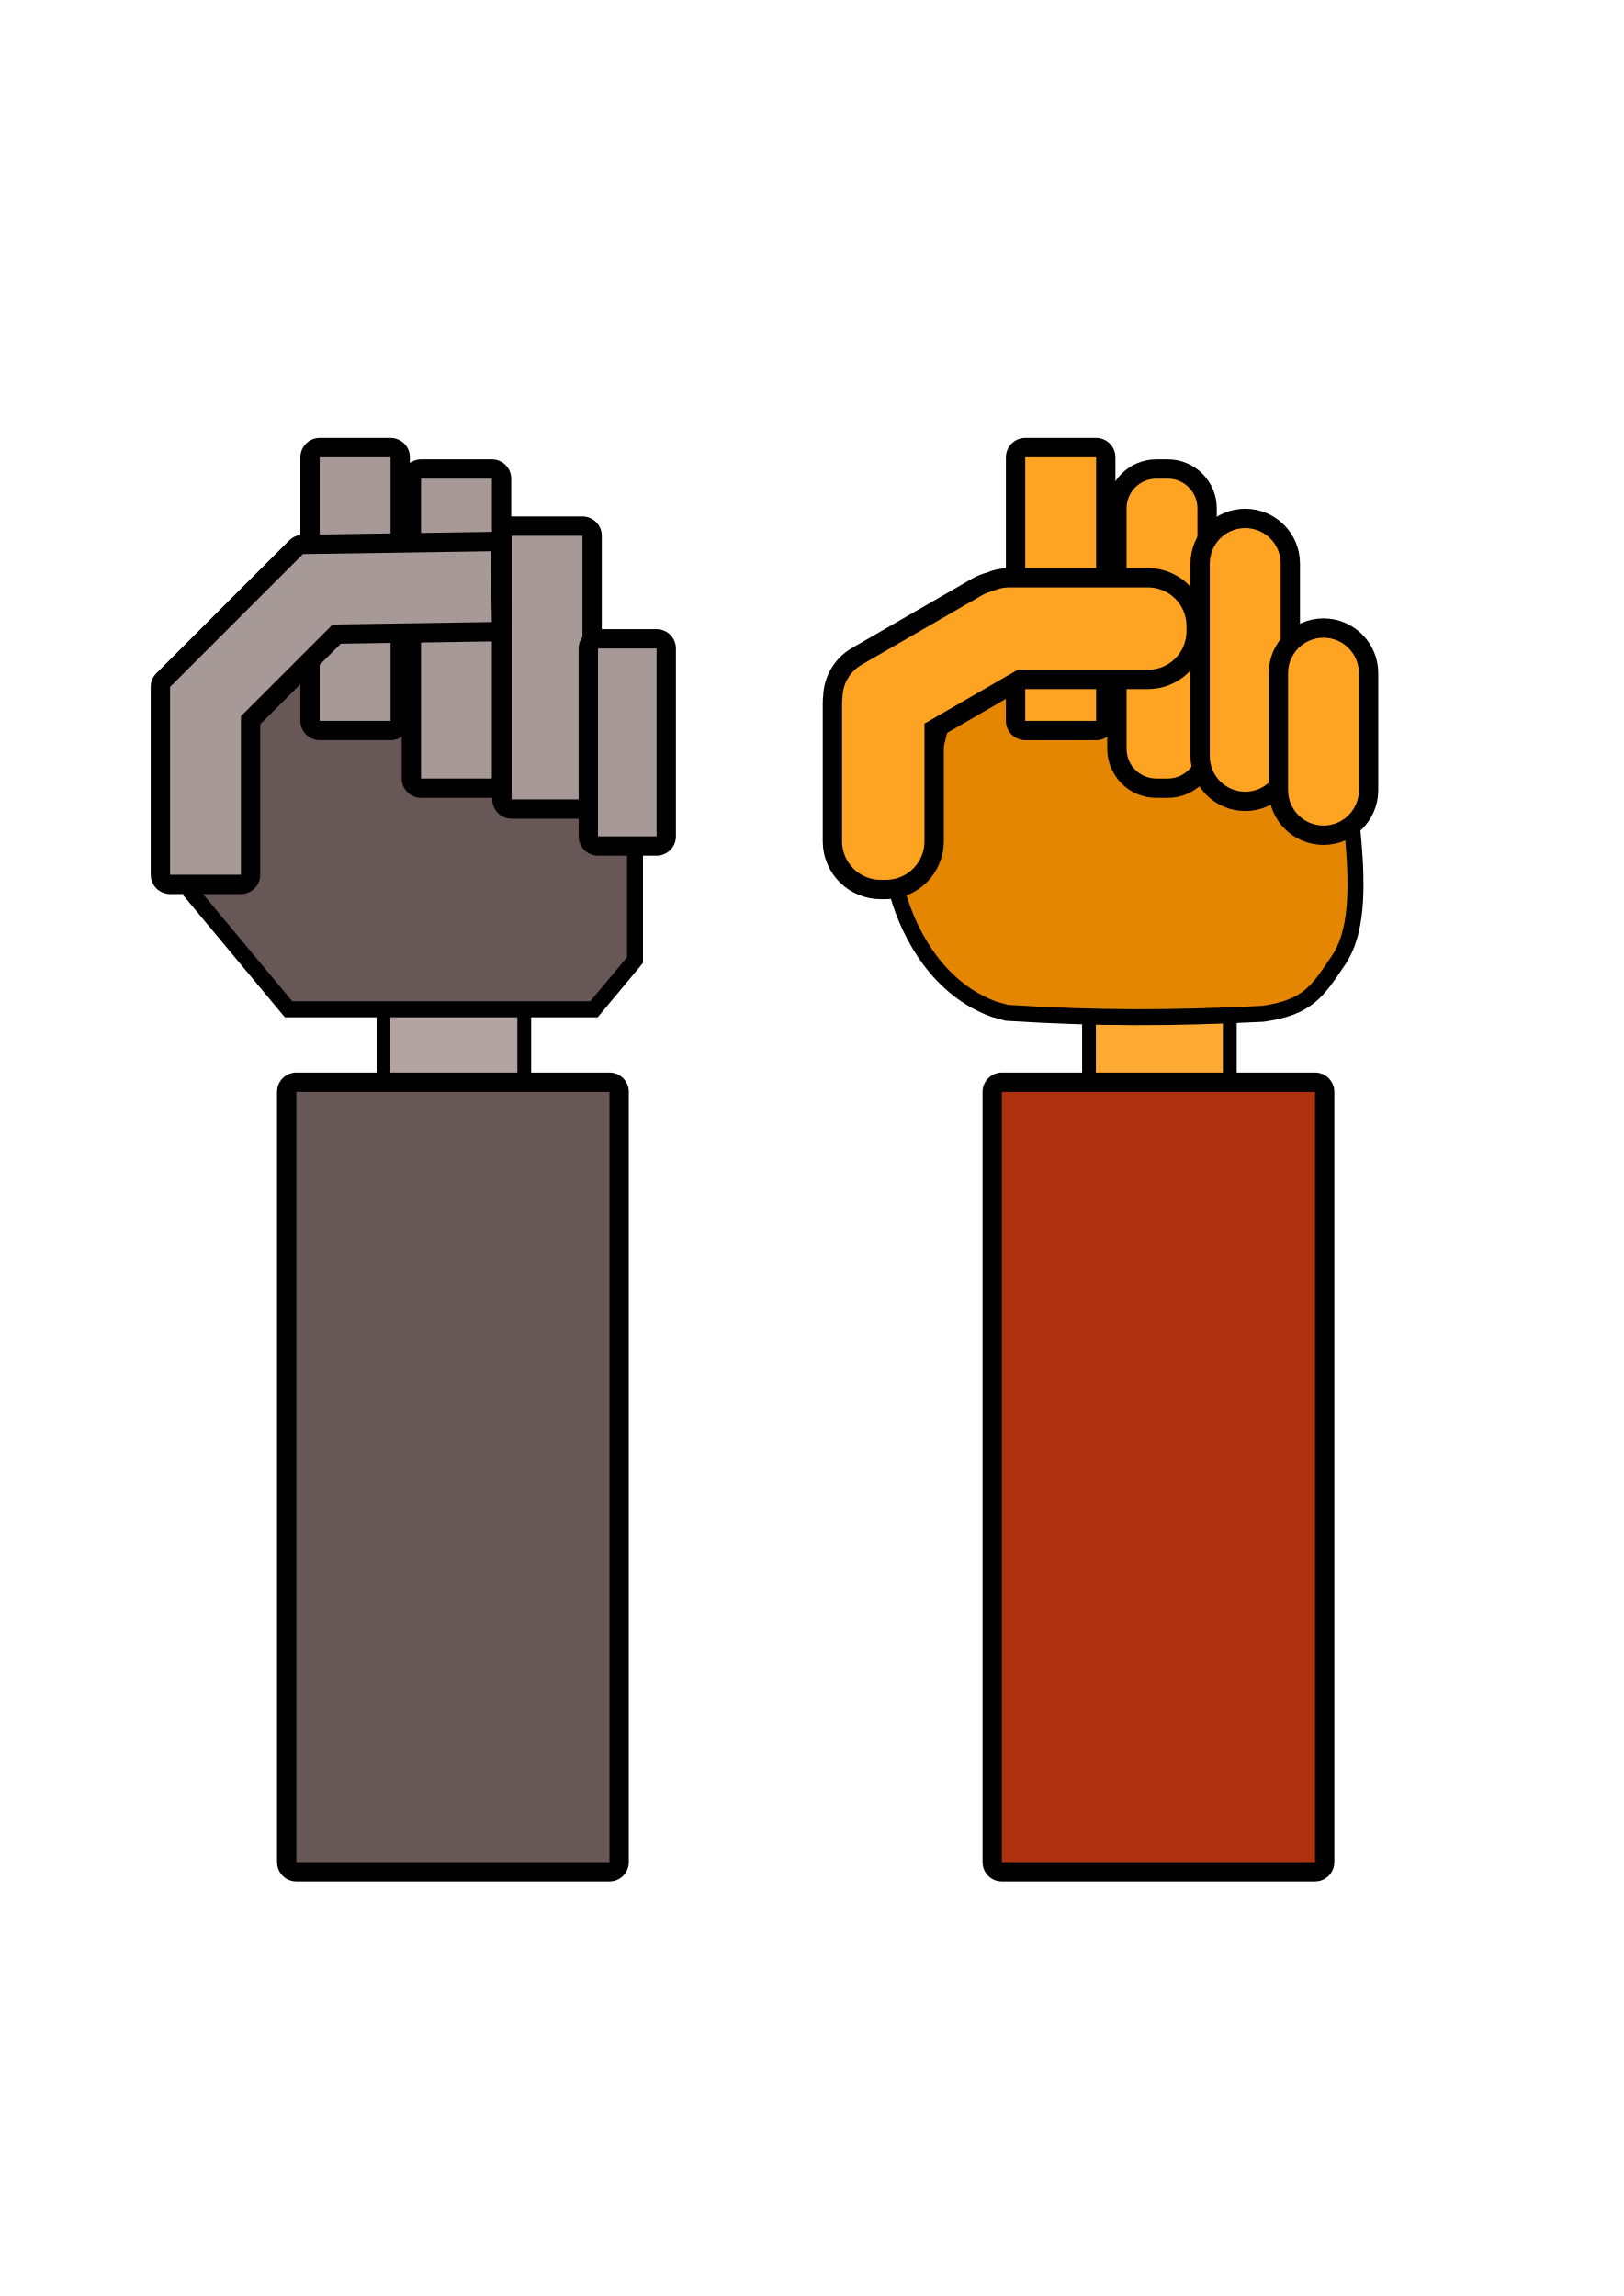
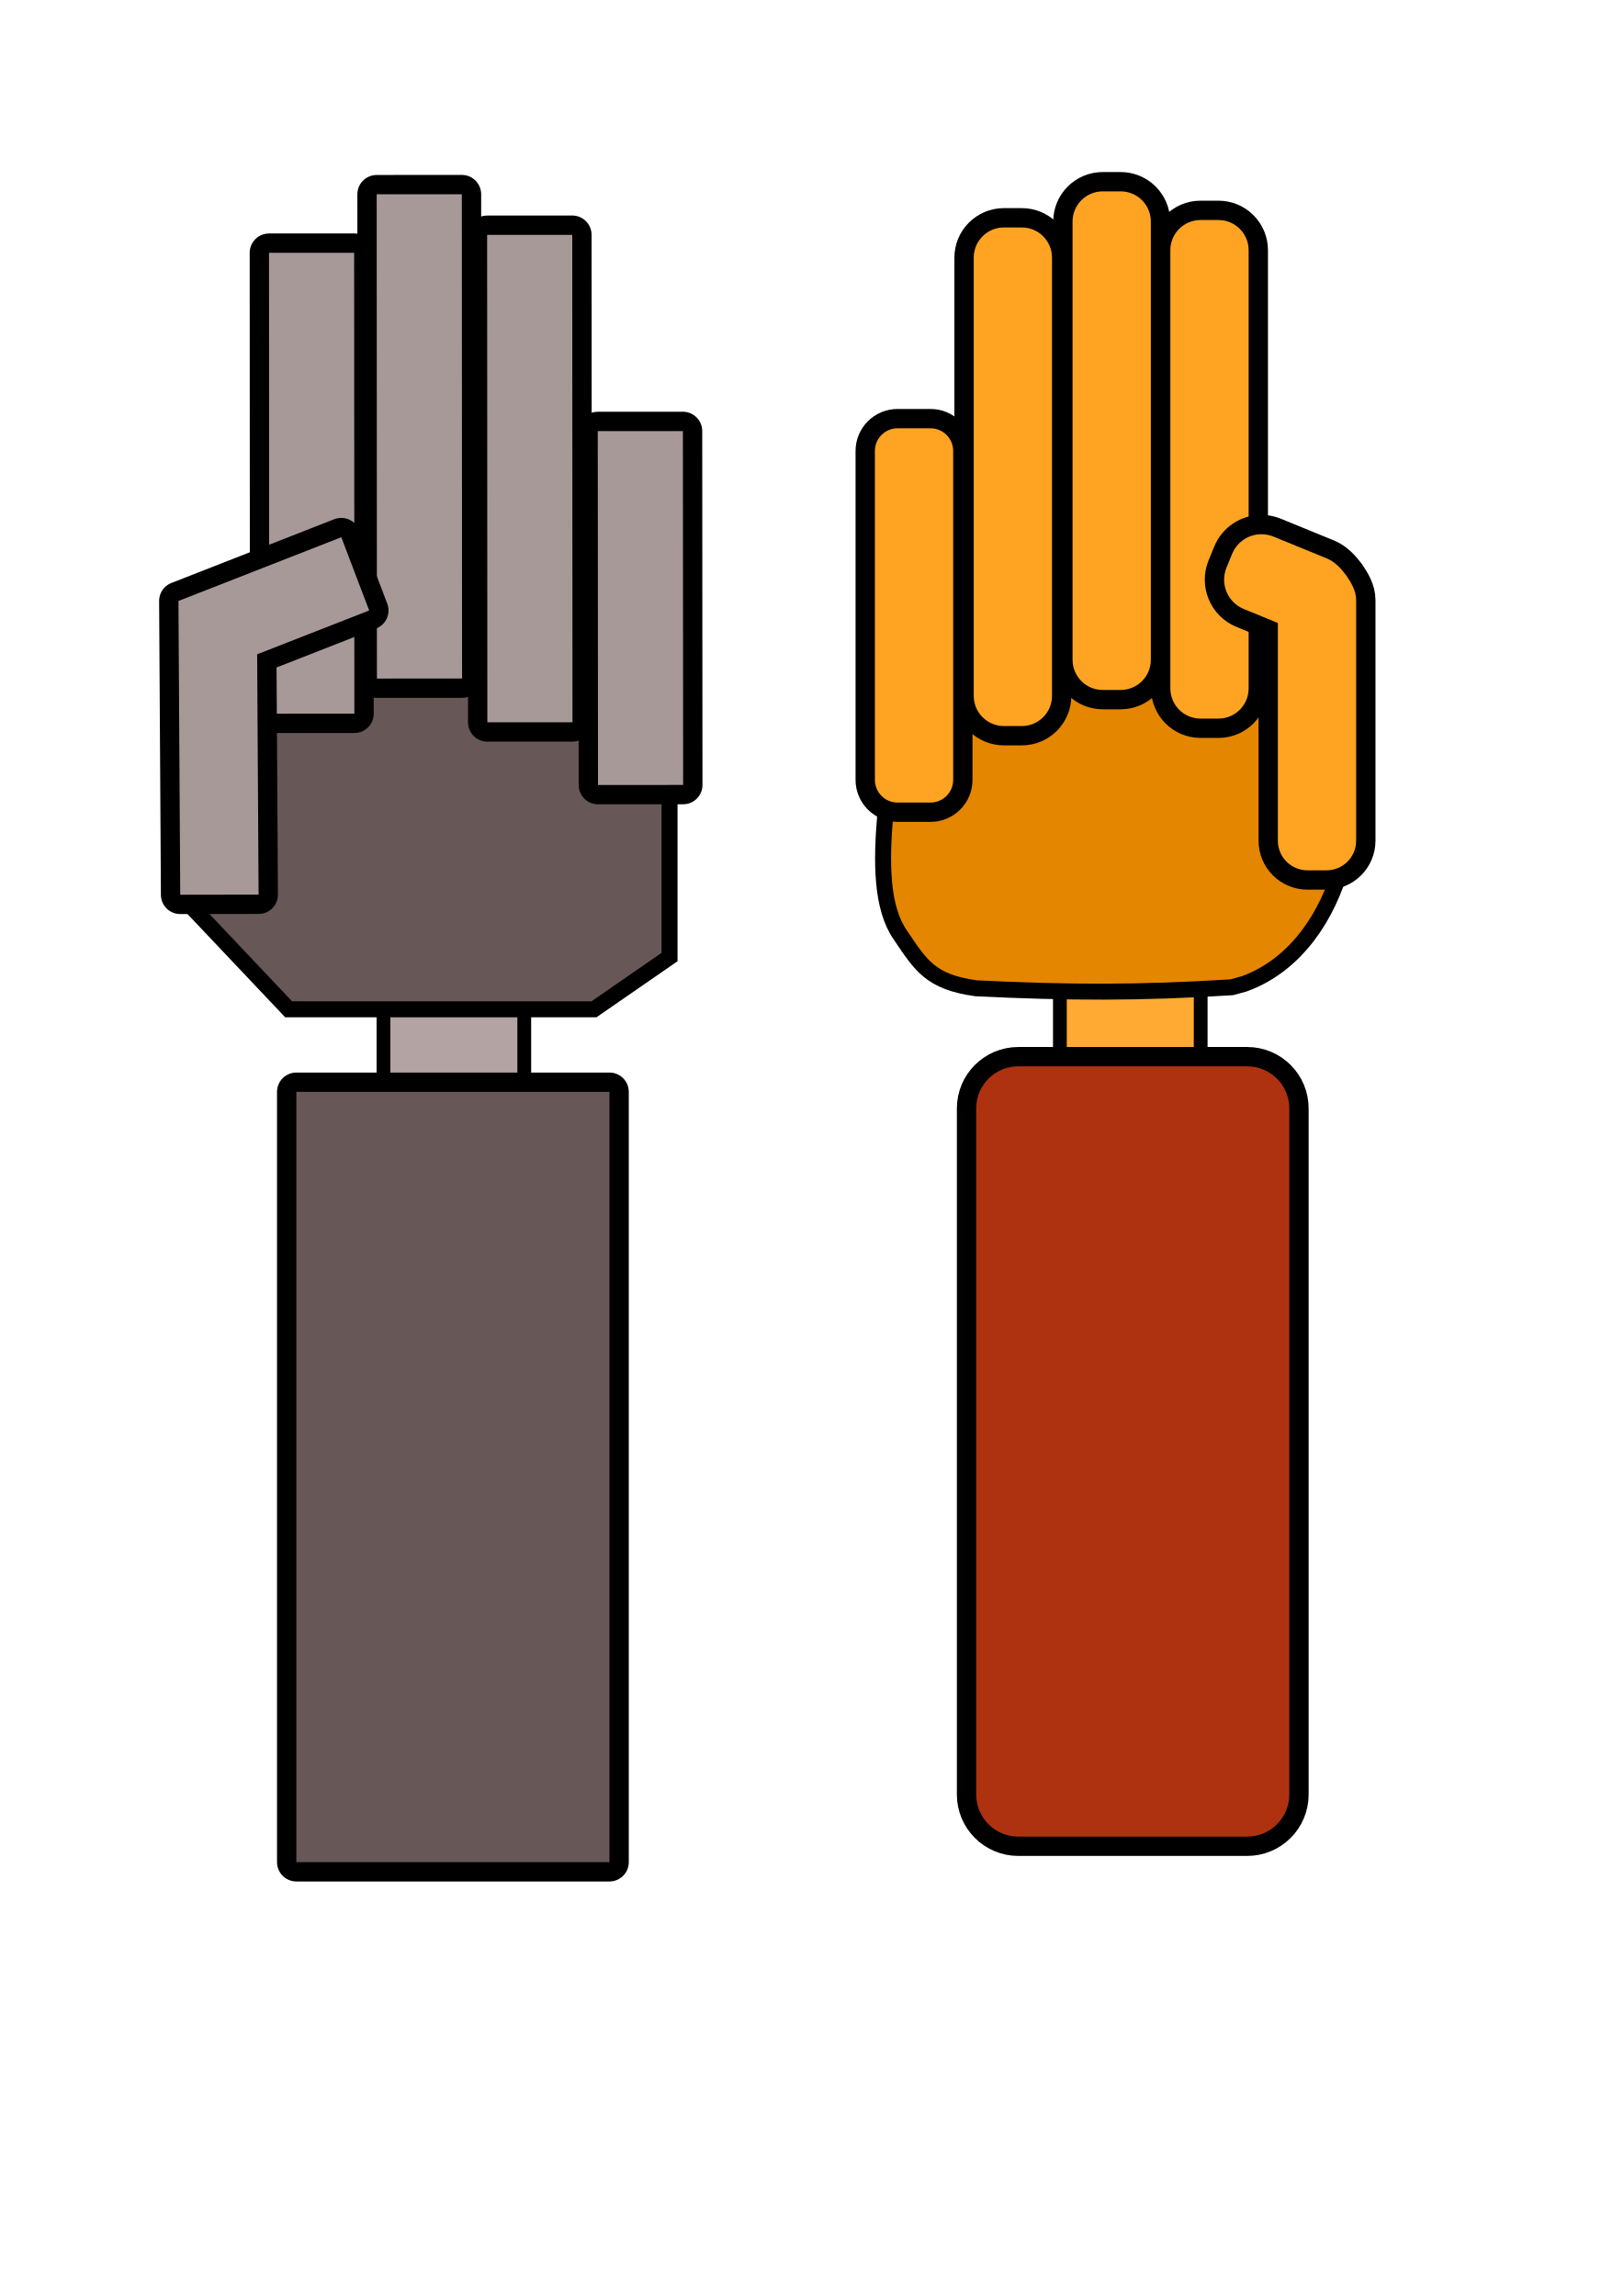
<svg xmlns="http://www.w3.org/2000/svg" xmlns:ns1="http://www.openswatchbook.org/uri/2009/osb" width="210mm" height="297mm" viewBox="0 0 210 297" version="1.1" id="svg8">
  <defs id="defs2">
    <linearGradient id="linearGradient2836" ns1:paint="solid">
      <stop style="stop-color:#b10e0e;stop-opacity:1;" offset="0" id="stop2834" />
    </linearGradient>
    <linearGradient id="linearGradient2294" ns1:paint="solid">
      <stop style="stop-color:#e4a008;stop-opacity:1;" offset="0" id="stop2292" />
    </linearGradient>
    <linearGradient id="linearGradient2269" ns1:paint="solid">
      <stop style="stop-color:#6c6c6c;stop-opacity:1;" offset="0" id="stop2267" />
    </linearGradient>
  </defs>
  <g id="layer1">
    <rect style="opacity:1;fill:#b3a3a3;fill-opacity:1;fill-rule:nonzero;stroke:#000000;stroke-width:3.565;stroke-linecap:round;stroke-linejoin:round;stroke-miterlimit:4;stroke-dasharray:none;stroke-dashoffset:0;stroke-opacity:1;paint-order:stroke fill markers" id="rect2508" width="16.427" height="21.099" x="50.487" y="124.599" />
-     <path style="fill:#685757;fill-opacity:1;stroke:#000000;stroke-width:2.065;stroke-linecap:butt;stroke-linejoin:miter;stroke-miterlimit:4;stroke-dasharray:none;stroke-opacity:1" d="m 24.836,115.563 12.492,14.997 h 39.489 L 82.125,124.189 V 89.635 L 77.337,83.888 H 33.004 Z" id="path2506" />
+     <path style="fill:#685757;fill-opacity:1;stroke:#000000;stroke-width:2.065;stroke-linecap:butt;stroke-linejoin:miter;stroke-miterlimit:4;stroke-dasharray:none;stroke-opacity:1" d="m 23.311,115.74 14.018,14.82 h 39.489 l 9.778,-6.76 V 89.247 l -9.259,-5.359 -42.408,6.048 z" id="path2506" />
+     <rect style="opacity:1;fill:#a89999;fill-opacity:1;fill-rule:nonzero;stroke:#000000;stroke-width:5;stroke-linecap:round;stroke-linejoin:round;stroke-miterlimit:11.9;stroke-dasharray:none;stroke-dashoffset:0;stroke-opacity:1;paint-order:stroke fill markers" id="rect2411-4-9" width="11.011" height="59.618" x="34.775" y="32.716" transform="matrix(0.9999999,-3.8620482e-4,5.045055e-4,0.9999999,0,0)" />
+     <rect style="opacity:1;fill:#a89999;fill-opacity:1;fill-rule:nonzero;stroke:#000000;stroke-width:5;stroke-linecap:round;stroke-linejoin:round;stroke-miterlimit:11.9;stroke-dasharray:none;stroke-dashoffset:0;stroke-opacity:1;paint-order:stroke fill markers" id="rect2411-4" width="11.011" height="62.642" x="48.707" y="25.152" transform="matrix(0.9999999,-4.0579314e-4,4.8015106e-4,0.9999999,0,0)" />
+     <path style="opacity:1;fill:#a89999;fill-opacity:1;fill-rule:nonzero;stroke:#000000;stroke-width:5;stroke-linecap:round;stroke-linejoin:round;stroke-miterlimit:11.9;stroke-dasharray:none;stroke-dashoffset:0;stroke-opacity:1;paint-order:stroke fill markers" d="m 44.14,69.494 -21.06,8.243 0.23,38.003 10.136,-0.016 -0.188,-31.086 14.489,-5.671 z" id="rect2411" />
    <rect style="opacity:1;fill:#685757;fill-opacity:1;fill-rule:nonzero;stroke:#000000;stroke-width:5;stroke-linecap:round;stroke-linejoin:round;stroke-miterlimit:11.9;stroke-dasharray:none;stroke-dashoffset:0;stroke-opacity:1;paint-order:stroke fill markers" id="rect817" width="40.495" height="99.639" x="38.328" y="141.239" />
-     <rect style="opacity:1;fill:#a89999;fill-opacity:1;fill-rule:nonzero;stroke:#000000;stroke-width:5;stroke-linecap:round;stroke-linejoin:round;stroke-miterlimit:11.9;stroke-dasharray:none;stroke-dashoffset:0;stroke-opacity:1;paint-order:stroke fill markers" id="rect2411" width="9.165" height="34.101" x="41.348" y="59.147" />
-     <rect style="opacity:1;fill:#a89999;fill-opacity:1;fill-rule:nonzero;stroke:#000000;stroke-width:5;stroke-linecap:round;stroke-linejoin:round;stroke-miterlimit:11.9;stroke-dasharray:none;stroke-dashoffset:0;stroke-opacity:1;paint-order:stroke fill markers" id="rect2411-4" width="9.165" height="38.79" x="54.455" y="61.917" />
-     <rect style="opacity:1;fill:#a89999;fill-opacity:1;fill-rule:nonzero;stroke:#000000;stroke-width:5;stroke-linecap:round;stroke-linejoin:round;stroke-miterlimit:11.9;stroke-dasharray:none;stroke-dashoffset:0;stroke-opacity:1;paint-order:stroke fill markers" id="rect2411-2" width="9.165" height="34.101" x="66.168" y="69.305" />
-     <rect style="opacity:1;fill:#a89999;fill-opacity:1;fill-rule:nonzero;stroke:#000000;stroke-width:5;stroke-linecap:round;stroke-linejoin:round;stroke-miterlimit:11.9;stroke-dasharray:none;stroke-dashoffset:0;stroke-opacity:1;paint-order:stroke fill markers" id="rect2411-1" width="7.582" height="24.297" x="77.337" y="83.888" />
-     <path style="opacity:1;fill:#a89999;fill-opacity:1;fill-rule:nonzero;stroke:#000000;stroke-width:5;stroke-linecap:round;stroke-linejoin:round;stroke-miterlimit:11.9;stroke-dasharray:none;stroke-dashoffset:0;stroke-opacity:1;paint-order:stroke fill markers" d="M 63.469,71.305 39.175,71.674 21.994,88.855 v 24.297 h 9.165 V 92.65 L 43.028,80.781 63.608,80.469 Z" id="rect2411-1-1" />
-     <rect style="opacity:1;fill:#ffab33;fill-opacity:1;fill-rule:nonzero;stroke:#000000;stroke-width:3.565;stroke-linecap:round;stroke-linejoin:round;stroke-miterlimit:4;stroke-dasharray:none;stroke-dashoffset:0;stroke-opacity:1;paint-order:stroke fill markers" id="rect2508-8" width="16.427" height="21.099" x="141.737" y="124.599" />
-     <path style="fill:#e58600;fill-opacity:1;stroke:#000000;stroke-width:2.065;stroke-linecap:butt;stroke-linejoin:miter;stroke-miterlimit:4;stroke-dasharray:none;stroke-opacity:1" d="m 116.086,115.563 c 1.642,5.766 5.504,12.451 12.492,14.997 l 1.632,0.452 c 11.891,0.757 21.391,0.712 33.105,0.129 5.871,-0.825 7.09,-2.934 9.739,-6.845 4.942,-7.059 0.213,-23.107 0.32,-34.66 l -4.788,-5.748 h -44.333 z" id="path2506-0" />
-     <rect style="opacity:1;fill:#af3210;fill-opacity:1;fill-rule:nonzero;stroke:#000000;stroke-width:5;stroke-linecap:round;stroke-linejoin:round;stroke-miterlimit:11.9;stroke-dasharray:none;stroke-dashoffset:0;stroke-opacity:1;paint-order:stroke fill markers" id="rect817-0" width="40.495" height="99.639" x="129.578" y="141.239" />
-     <rect style="opacity:1;fill:#ffa422;fill-opacity:1;fill-rule:nonzero;stroke:#000000;stroke-width:5;stroke-linecap:round;stroke-linejoin:round;stroke-miterlimit:11.9;stroke-dasharray:none;stroke-dashoffset:0;stroke-opacity:1;paint-order:stroke fill markers" id="rect2411-7" width="9.165" height="34.101" x="132.598" y="59.147" ry="4.05" rx="0" />
-     <rect style="opacity:1;fill:#ffa422;fill-opacity:1;fill-rule:nonzero;stroke:#000000;stroke-width:5;stroke-linecap:round;stroke-linejoin:round;stroke-miterlimit:11.9;stroke-dasharray:none;stroke-dashoffset:0;stroke-opacity:1;paint-order:stroke fill markers" id="rect2411-4-0" width="9.165" height="38.79" x="145.705" y="61.917" ry="3.836" />
-     <rect style="opacity:1;fill:#ffa422;fill-opacity:1;fill-rule:nonzero;stroke:#000000;stroke-width:5;stroke-linecap:round;stroke-linejoin:round;stroke-miterlimit:11.9;stroke-dasharray:none;stroke-dashoffset:0;stroke-opacity:1;paint-order:stroke fill markers" id="rect2411-2-7" width="9.165" height="34.101" x="156.468" y="68.311" ry="4.582" />
-     <rect style="opacity:1;fill:#ffa422;fill-opacity:1;fill-rule:nonzero;stroke:#000000;stroke-width:5;stroke-linecap:round;stroke-linejoin:round;stroke-miterlimit:6.2;stroke-dasharray:none;stroke-dashoffset:0;stroke-opacity:1;paint-order:stroke fill markers" id="rect2411-1-6" width="9.165" height="24.297" x="166.59" y="82.494" ry="4.582" />
-     <path style="opacity:1;fill:#ffa422;fill-opacity:1;fill-rule:nonzero;stroke:#000000;stroke-width:5;stroke-linecap:round;stroke-linejoin:round;stroke-miterlimit:6.2;stroke-dasharray:none;stroke-dashoffset:0;stroke-opacity:1;paint-order:stroke fill markers" d="m 130.53,75.982 c -0.764,0 -1.484,0.175 -2.13,0.479 -0.485,0.108 -0.962,0.291 -1.416,0.553 l -15.528,8.965 c -1.578,0.911 -2.464,2.541 -2.495,4.232 -0.03,0.222 -0.051,0.447 -0.051,0.677 v 17.93 c 0,2.767 2.228,4.995 4.996,4.995 h 0.666 c 2.767,0 4.995,-2.228 4.995,-4.995 V 93.602 l 12.06,-6.963 h 16.833 c 2.767,0 4.995,-2.228 4.995,-4.996 v -0.666 c 0,-2.767 -2.228,-4.995 -4.995,-4.995 z" id="rect2871" />
+     <rect style="opacity:1;fill:#ffab33;fill-opacity:1;fill-rule:nonzero;stroke:#000000;stroke-width:3.565;stroke-linecap:round;stroke-linejoin:round;stroke-miterlimit:4;stroke-dasharray:none;stroke-dashoffset:0;stroke-opacity:1;paint-order:stroke fill markers" id="rect2508-8" width="16.427" height="21.099" x="-154.398" y="121.295" transform="scale(-1,1)" />
+     <path style="fill:#e58600;fill-opacity:1;stroke:#000000;stroke-width:2.065;stroke-linecap:butt;stroke-linejoin:miter;stroke-miterlimit:4;stroke-dasharray:none;stroke-opacity:1" d="m 173.439,112.259 c -1.642,5.766 -5.504,12.451 -12.492,14.997 l -1.632,0.452 c -11.891,0.757 -21.391,0.712 -33.105,0.129 -5.871,-0.825 -7.09,-2.934 -9.739,-6.845 -4.942,-7.059 -0.213,-23.107 -0.32,-34.66 l 4.788,-5.748 h 44.333 z" id="path2506-0" />
+     <rect style="opacity:1;fill:#af3210;fill-opacity:1;fill-rule:nonzero;stroke:#000000;stroke-width:5;stroke-linecap:round;stroke-linejoin:round;stroke-miterlimit:11.9;stroke-dasharray:none;stroke-dashoffset:0;stroke-opacity:1;paint-order:stroke fill markers" id="rect817-0" width="40.495" height="99.639" x="-166.751" y="137.935" ry="5.443" transform="scale(-1,1)" />
+     <rect style="opacity:1;fill:#ffa422;fill-opacity:1;fill-rule:nonzero;stroke:#000000;stroke-width:5;stroke-linecap:round;stroke-linejoin:round;stroke-miterlimit:11.9;stroke-dasharray:none;stroke-dashoffset:0;stroke-opacity:1;paint-order:stroke fill markers" id="rect2411-4-0" width="10.125" height="64.495" x="-148.843" y="24.755" ry="3.904" transform="scale(-1,1)" />
+     <rect style="opacity:1;fill:#ffa422;fill-opacity:1;fill-rule:nonzero;stroke:#000000;stroke-width:5;stroke-linecap:round;stroke-linejoin:round;stroke-miterlimit:11.9;stroke-dasharray:none;stroke-dashoffset:0;stroke-opacity:1;paint-order:stroke fill markers" id="rect2411-4-0-8" width="10.125" height="64.495" x="-161.491" y="28.46" ry="3.904" transform="scale(-1,1)" />
+     <path style="opacity:1;fill:#ffa422;fill-opacity:1;fill-rule:nonzero;stroke:#000000;stroke-width:5;stroke-linecap:round;stroke-linejoin:round;stroke-miterlimit:11.9;stroke-dasharray:none;stroke-dashoffset:0;stroke-opacity:1;paint-order:stroke fill markers" d="m 163.107,69.104 c -1.603,0.016 -3.111,0.976 -3.758,2.557 l -0.72,1.759 c -0.863,2.108 0.139,4.501 2.247,5.364 l 4.395,1.8 v 28.16 c 0,2.125 1.711,3.836 3.836,3.836 h 2.453 c 2.125,0 3.836,-1.711 3.836,-3.836 V 77.625 c 0,-1.225 -0.669,-2.293 -1.284,-3.198 -0.649,-0.849 -1.425,-1.748 -2.522,-2.197 l -6.878,-2.816 c -0.527,-0.216 -1.072,-0.316 -1.606,-0.31 z" id="rect2411-4-0-0" />
+     <rect style="opacity:1;fill:#ffa422;fill-opacity:1;fill-rule:nonzero;stroke:#000000;stroke-width:5;stroke-linecap:round;stroke-linejoin:round;stroke-miterlimit:11.9;stroke-dasharray:none;stroke-dashoffset:0;stroke-opacity:1;paint-order:stroke fill markers" id="rect2411-4-0-1" width="10.125" height="64.495" x="-136.061" y="29.422" ry="3.904" transform="scale(-1,1)" />
+     <rect style="opacity:1;fill:#ffa422;fill-opacity:1;fill-rule:nonzero;stroke:#000000;stroke-width:5;stroke-linecap:round;stroke-linejoin:round;stroke-miterlimit:11.9;stroke-dasharray:none;stroke-dashoffset:0;stroke-opacity:1;paint-order:stroke fill markers" id="rect2411-4-0-2" width="10.125" height="48.412" x="-123.278" y="55.402" ry="2.931" transform="scale(-1,1)" />
+     <rect style="opacity:1;fill:#a89999;fill-opacity:1;fill-rule:nonzero;stroke:#000000;stroke-width:5;stroke-linecap:round;stroke-linejoin:round;stroke-miterlimit:11.9;stroke-dasharray:none;stroke-dashoffset:0;stroke-opacity:1;paint-order:stroke fill markers" id="rect2411-4-1" width="11.011" height="63.054" x="62.987" y="30.408" transform="matrix(0.9999999,-4.0846482e-4,4.7701161e-4,0.9999999,0,0)" />
+     <rect style="opacity:1;fill:#a89999;fill-opacity:1;fill-rule:nonzero;stroke:#000000;stroke-width:5;stroke-linecap:round;stroke-linejoin:round;stroke-miterlimit:11.9;stroke-dasharray:none;stroke-dashoffset:0;stroke-opacity:1;paint-order:stroke fill markers" id="rect2411-4-8" width="11.011" height="45.777" x="77.275" y="55.787" transform="matrix(1,-2.9654735e-4,6.5703658e-4,0.9999998,0,0)" />
  </g>
</svg>
